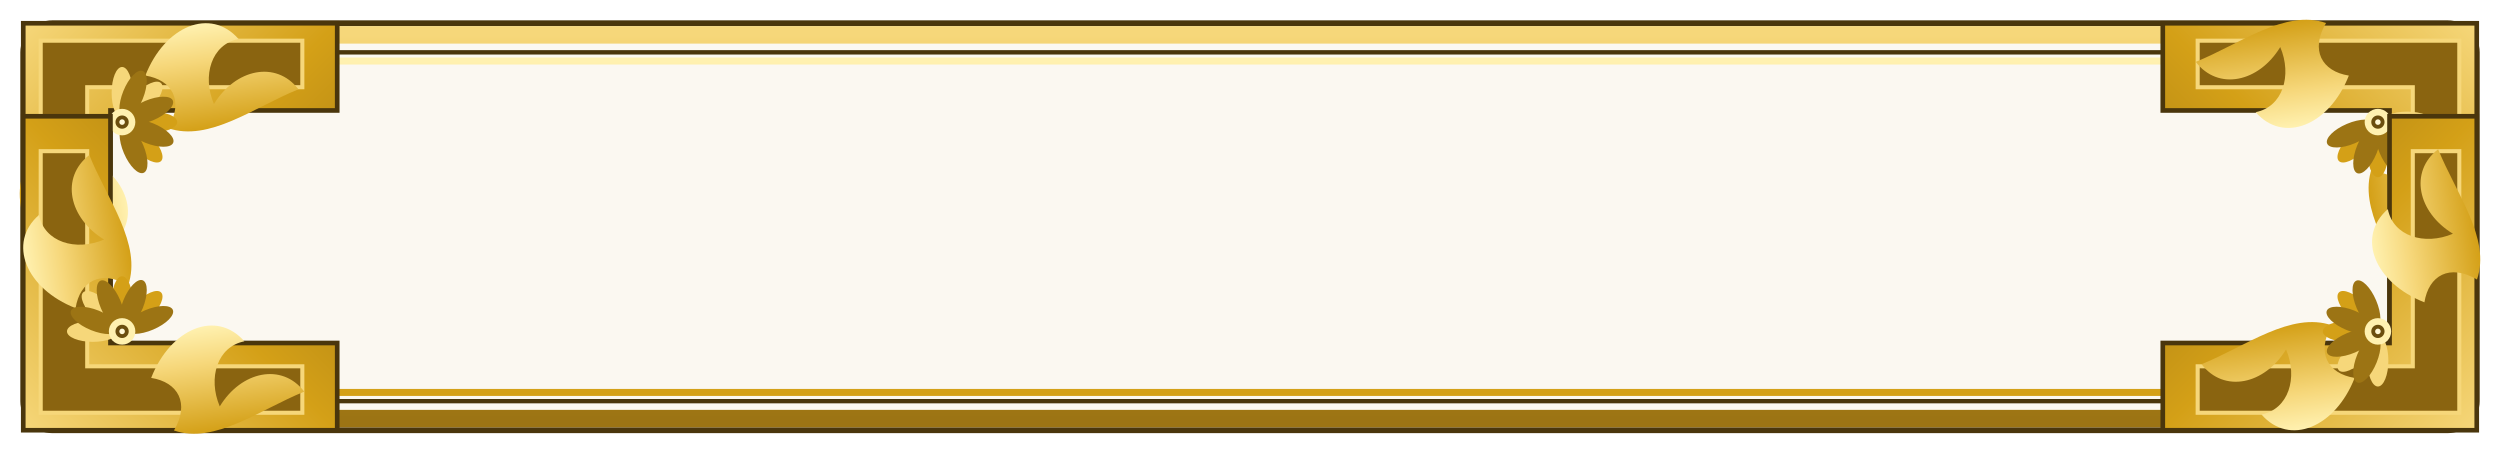
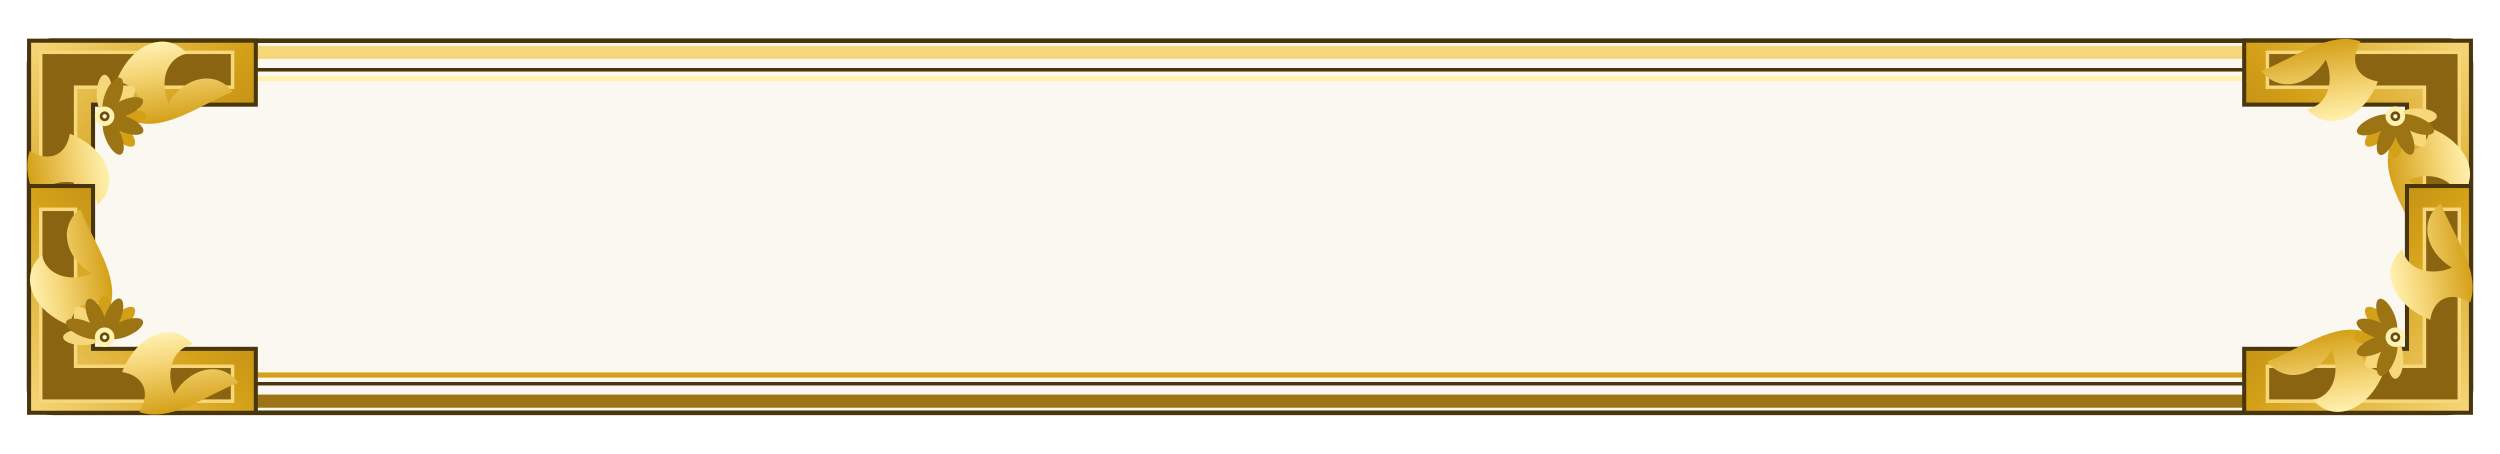
<svg xmlns="http://www.w3.org/2000/svg" viewBox="0 0 860 156" width="860" height="156" fill="none">
  <defs>
    <linearGradient id="gold-v" x1="0" y1="0" x2="0" y2="1">
      <stop offset="0" stop-color="#F6D77A" />
      <stop offset="0.45" stop-color="#D4A017" />
      <stop offset="1" stop-color="#9C7414" />
    </linearGradient>
    <linearGradient id="gold-d" x1="0" y1="0" x2="1" y2="1">
      <stop offset="0" stop-color="#F6D77A" />
      <stop offset="0.5" stop-color="#D4A017" />
      <stop offset="1" stop-color="#9C7414" />
    </linearGradient>
    <linearGradient id="gold-hi" x1="0" y1="0" x2="0" y2="1">
      <stop offset="0" stop-color="#FFF1B0" />
      <stop offset="0.35" stop-color="#F6D77A" />
      <stop offset="1" stop-color="#D4A017" />
    </linearGradient>
    <path id="rumi" d="M0 0C7.2-12.8 20.4-16.2 26.8-6.4C19.2-6 15.4 2.2 17.6 10.4C24.8 1.6 36.2 0.8 41.2 9.6C28.4 12.8 14.8 20.6 4.2 15.2C9.6 8.4 7.2 2.2 0 0Z" />
    <g id="hatayi">
-       <ellipse cx="0" cy="-8.4" rx="3" ry="7.4" fill="#F6D77A" />
-       <ellipse cx="0" cy="-8.4" rx="3" ry="7.4" fill="#F6D77A" transform="rotate(45)" />
-       <ellipse cx="0" cy="-8.4" rx="3" ry="7.4" fill="#D4A017" transform="rotate(90)" />
-       <ellipse cx="0" cy="-8.4" rx="3" ry="7.4" fill="#D4A017" transform="rotate(135)" />
-       <ellipse cx="0" cy="-8.4" rx="3" ry="7.4" fill="#9C7414" transform="rotate(22)" />
-       <ellipse cx="0" cy="-8.4" rx="3" ry="7.4" fill="#9C7414" transform="rotate(67)" />
-       <ellipse cx="0" cy="-8.4" rx="3" ry="7.4" fill="#9C7414" transform="rotate(112)" />
-       <ellipse cx="0" cy="-8.4" rx="3" ry="7.4" fill="#9C7414" transform="rotate(157)" />
-       <circle r="3.8" fill="#FFF1B0" />
-       <circle r="1.9" fill="#6B4E0E" />
-       <circle r="0.8" fill="#FFF8D6" />
+       <ellipse cx="0" cy="-7.2" rx="2.6" ry="6.4" fill="#F6D77A" />
+       <ellipse cx="0" cy="-7.2" rx="2.6" ry="6.4" fill="#F6D77A" transform="rotate(45)" />
+       <ellipse cx="0" cy="-7.2" rx="2.6" ry="6.4" fill="#D4A017" transform="rotate(90)" />
+       <ellipse cx="0" cy="-7.2" rx="2.6" ry="6.4" fill="#D4A017" transform="rotate(135)" />
+       <ellipse cx="0" cy="-7.2" rx="2.6" ry="6.4" fill="#9C7414" transform="rotate(22)" />
+       <ellipse cx="0" cy="-7.2" rx="2.6" ry="6.4" fill="#9C7414" transform="rotate(67)" />
+       <ellipse cx="0" cy="-7.2" rx="2.6" ry="6.4" fill="#9C7414" transform="rotate(112)" />
+       <ellipse cx="0" cy="-7.2" rx="2.6" ry="6.4" fill="#9C7414" transform="rotate(157)" />
+       <circle r="3.2" fill="#FFF1B0" />
+       <circle r="1.6" fill="#6B4E0E" />
+       <circle r="0.7" fill="#FFF8D6" />
    </g>
    <g id="corner">
-       <path d="M0 0H108V30H30V108H0Z" fill="url(#gold-d)" />
-       <path d="M0 0H108V30H30V108H0Z" fill="none" stroke="#4A360C" stroke-width="1.6" />
-       <path d="M6 6H96V22H22V96H6Z" fill="#8A6410" />
-       <path d="M6 6H96V22H22V96H6Z" fill="none" stroke="#F6D77A" stroke-width="1.4" />
-       <use href="#rumi" transform="translate(42 18) rotate(-8) scale(1.25)" fill="url(#gold-hi)" />
-       <use href="#rumi" transform="translate(18 44) rotate(82) scale(1.25)" fill="url(#gold-hi)" />
-       <use href="#hatayi" transform="translate(34 34) scale(1.2)" />
+       <path d="M0 0H78V22H22V78H0Z" fill="url(#gold-d)" />
+       <path d="M0 0H78V22H22V78H0Z" fill="none" stroke="#4A360C" stroke-width="1.4" />
+       <path d="M4 4H70V16H16V70H4Z" fill="#8A6410" />
+       <path d="M4 4H70V16H16V70H4Z" fill="none" stroke="#F6D77A" stroke-width="1.2" />
+       <use href="#rumi" transform="translate(30 14) rotate(-8) scale(0.95)" fill="url(#gold-hi)" />
+       <use href="#rumi" transform="translate(14 32) rotate(82) scale(0.95)" fill="url(#gold-hi)" />
+       <use href="#hatayi" transform="translate(26 26) scale(1.05)" />
    </g>
  </defs>
-   <rect x="8" y="8" width="844" height="140" rx="10" fill="#fbf8f1" />
-   <rect x="8" y="8" width="844" height="140" rx="10" fill="none" stroke="#4A360C" stroke-width="2" />
-   <rect x="12" y="12" width="836" height="132" rx="8" fill="none" stroke="url(#gold-v)" stroke-width="6" />
-   <rect x="18" y="18" width="824" height="120" rx="6" fill="none" stroke="#4A360C" stroke-width="1.5" />
-   <rect x="21" y="21" width="818" height="114" rx="5" fill="none" stroke="url(#gold-hi)" stroke-width="2.4" />
-   <use href="#corner" transform="translate(8 8)" />
-   <use href="#corner" transform="translate(852 8) rotate(90)" />
-   <use href="#corner" transform="translate(852 148) rotate(180)" />
-   <use href="#corner" transform="translate(8 148) rotate(270)" />
+   <rect x="10" y="14" width="840" height="128" rx="8" fill="#fbf8f1" />
+   <rect x="10" y="14" width="840" height="128" rx="8" fill="none" stroke="#4A360C" stroke-width="1.6" />
+   <rect x="14" y="18" width="832" height="120" rx="6" fill="none" stroke="url(#gold-v)" stroke-width="4.5" />
+   <rect x="20" y="24" width="820" height="108" rx="4" fill="none" stroke="#4A360C" stroke-width="1.2" />
+   <rect x="23" y="27" width="814" height="102" rx="3" fill="none" stroke="url(#gold-hi)" stroke-width="1.8" />
+   <use href="#corner" transform="translate(10 14)" />
+   <use href="#corner" transform="translate(850 14) rotate(90)" />
+   <use href="#corner" transform="translate(850 142) rotate(180)" />
+   <use href="#corner" transform="translate(10 142) rotate(270)" />
</svg>
